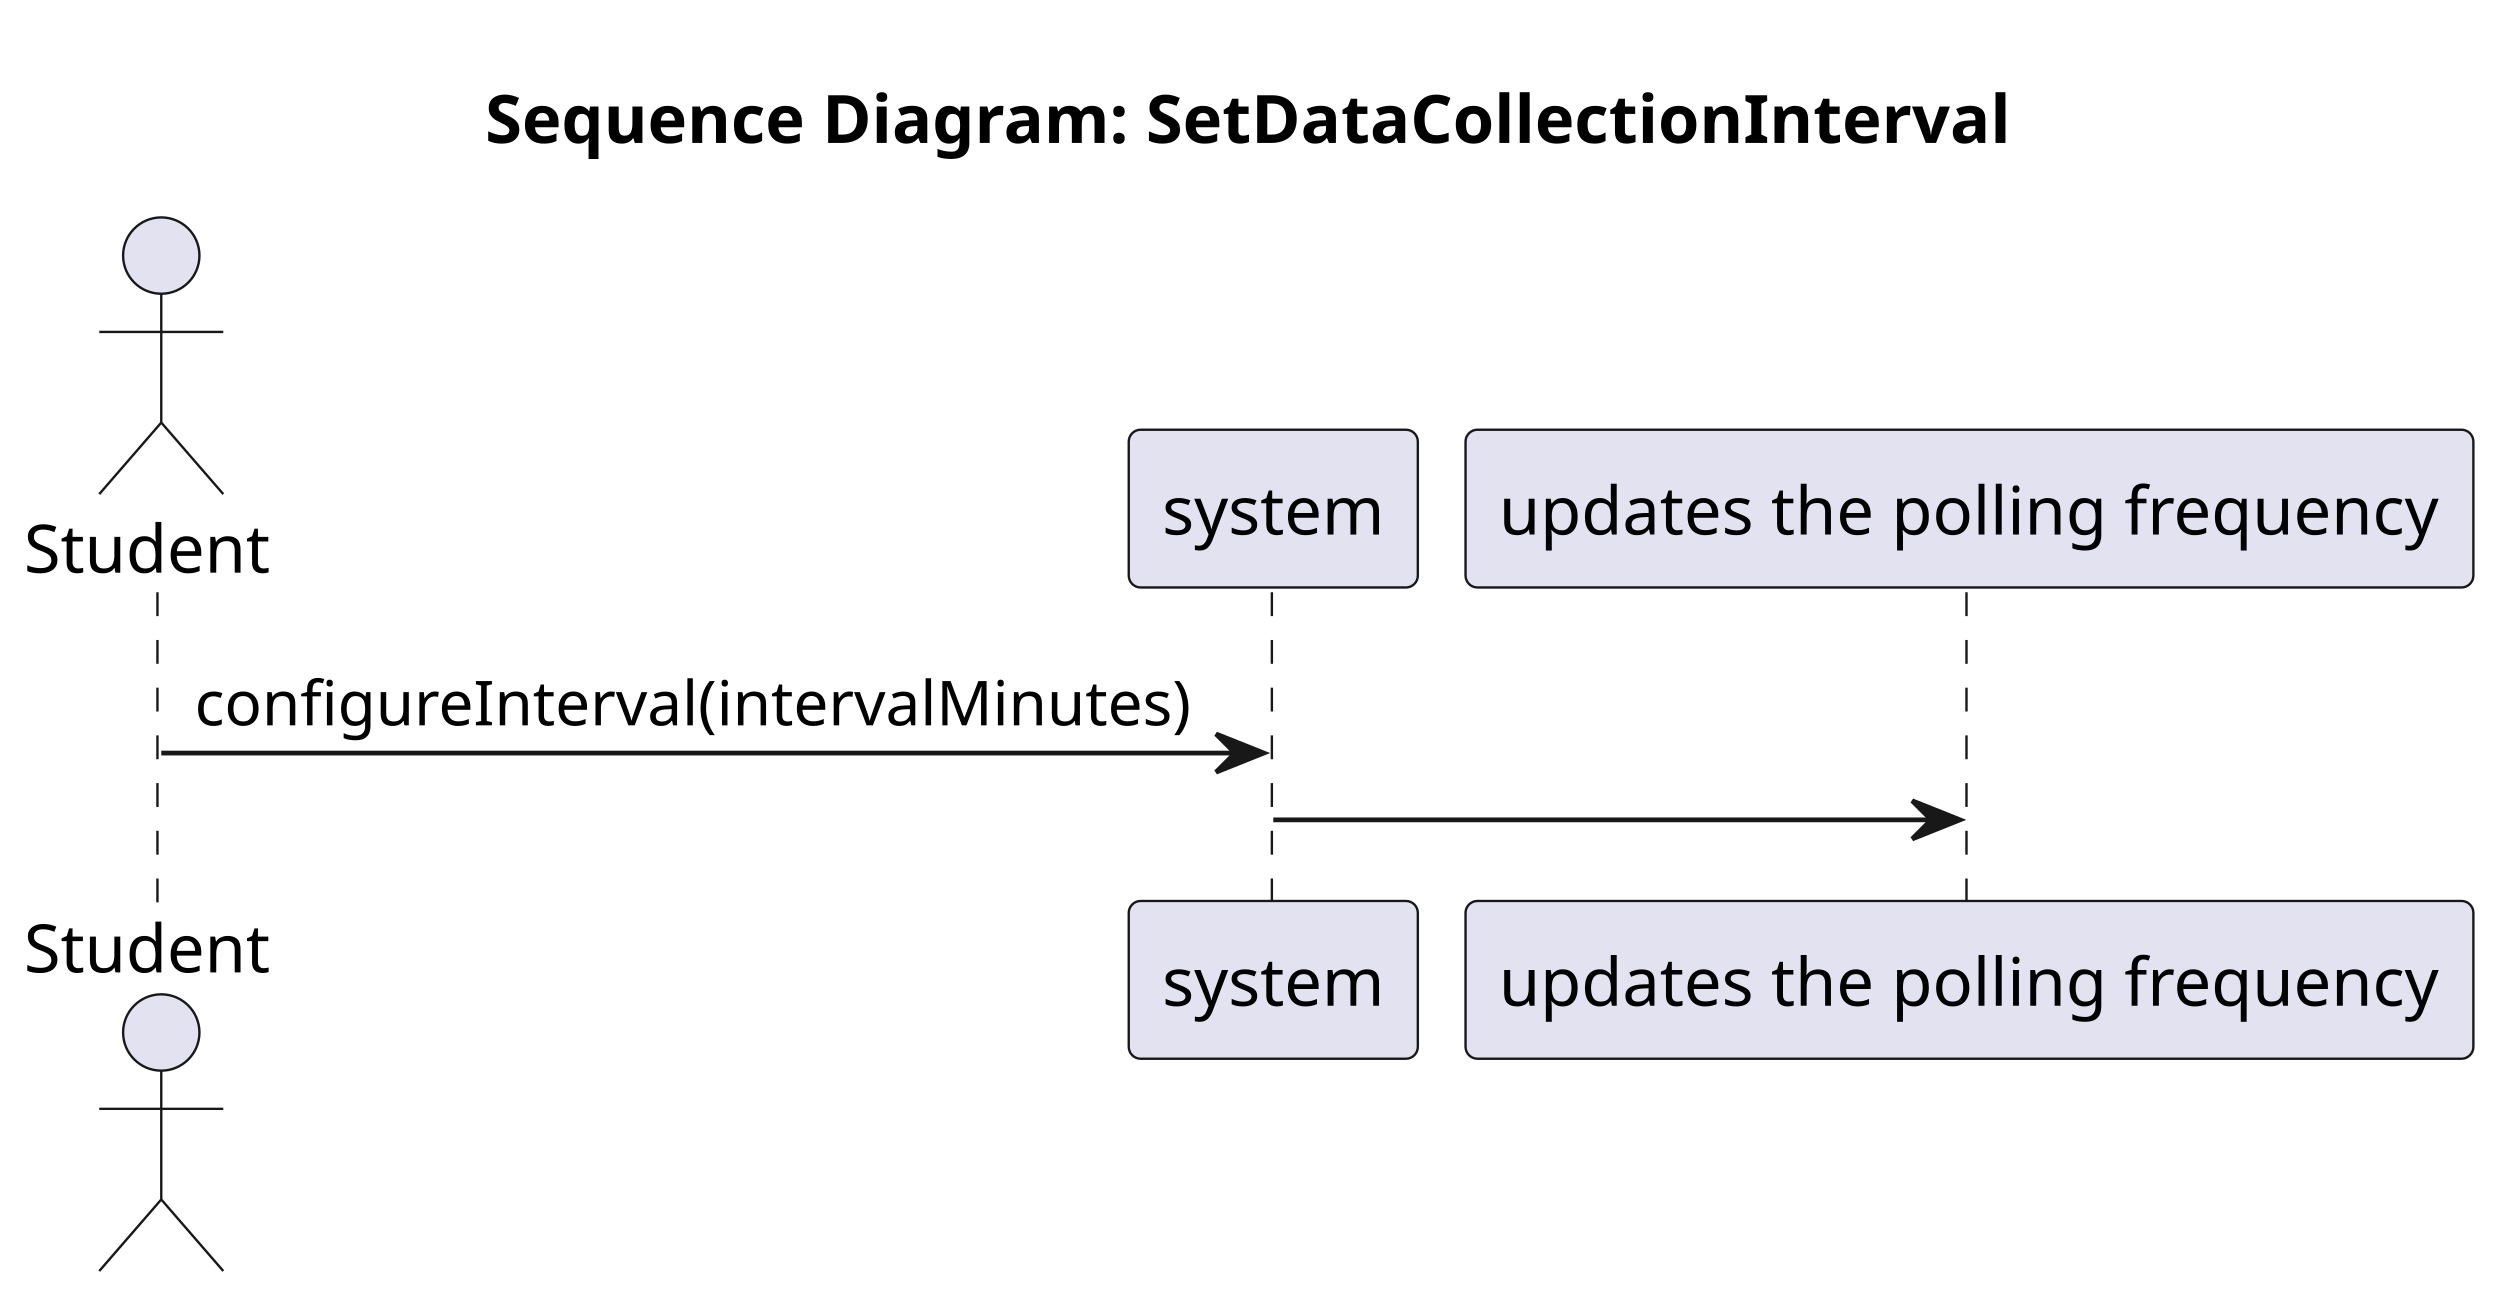
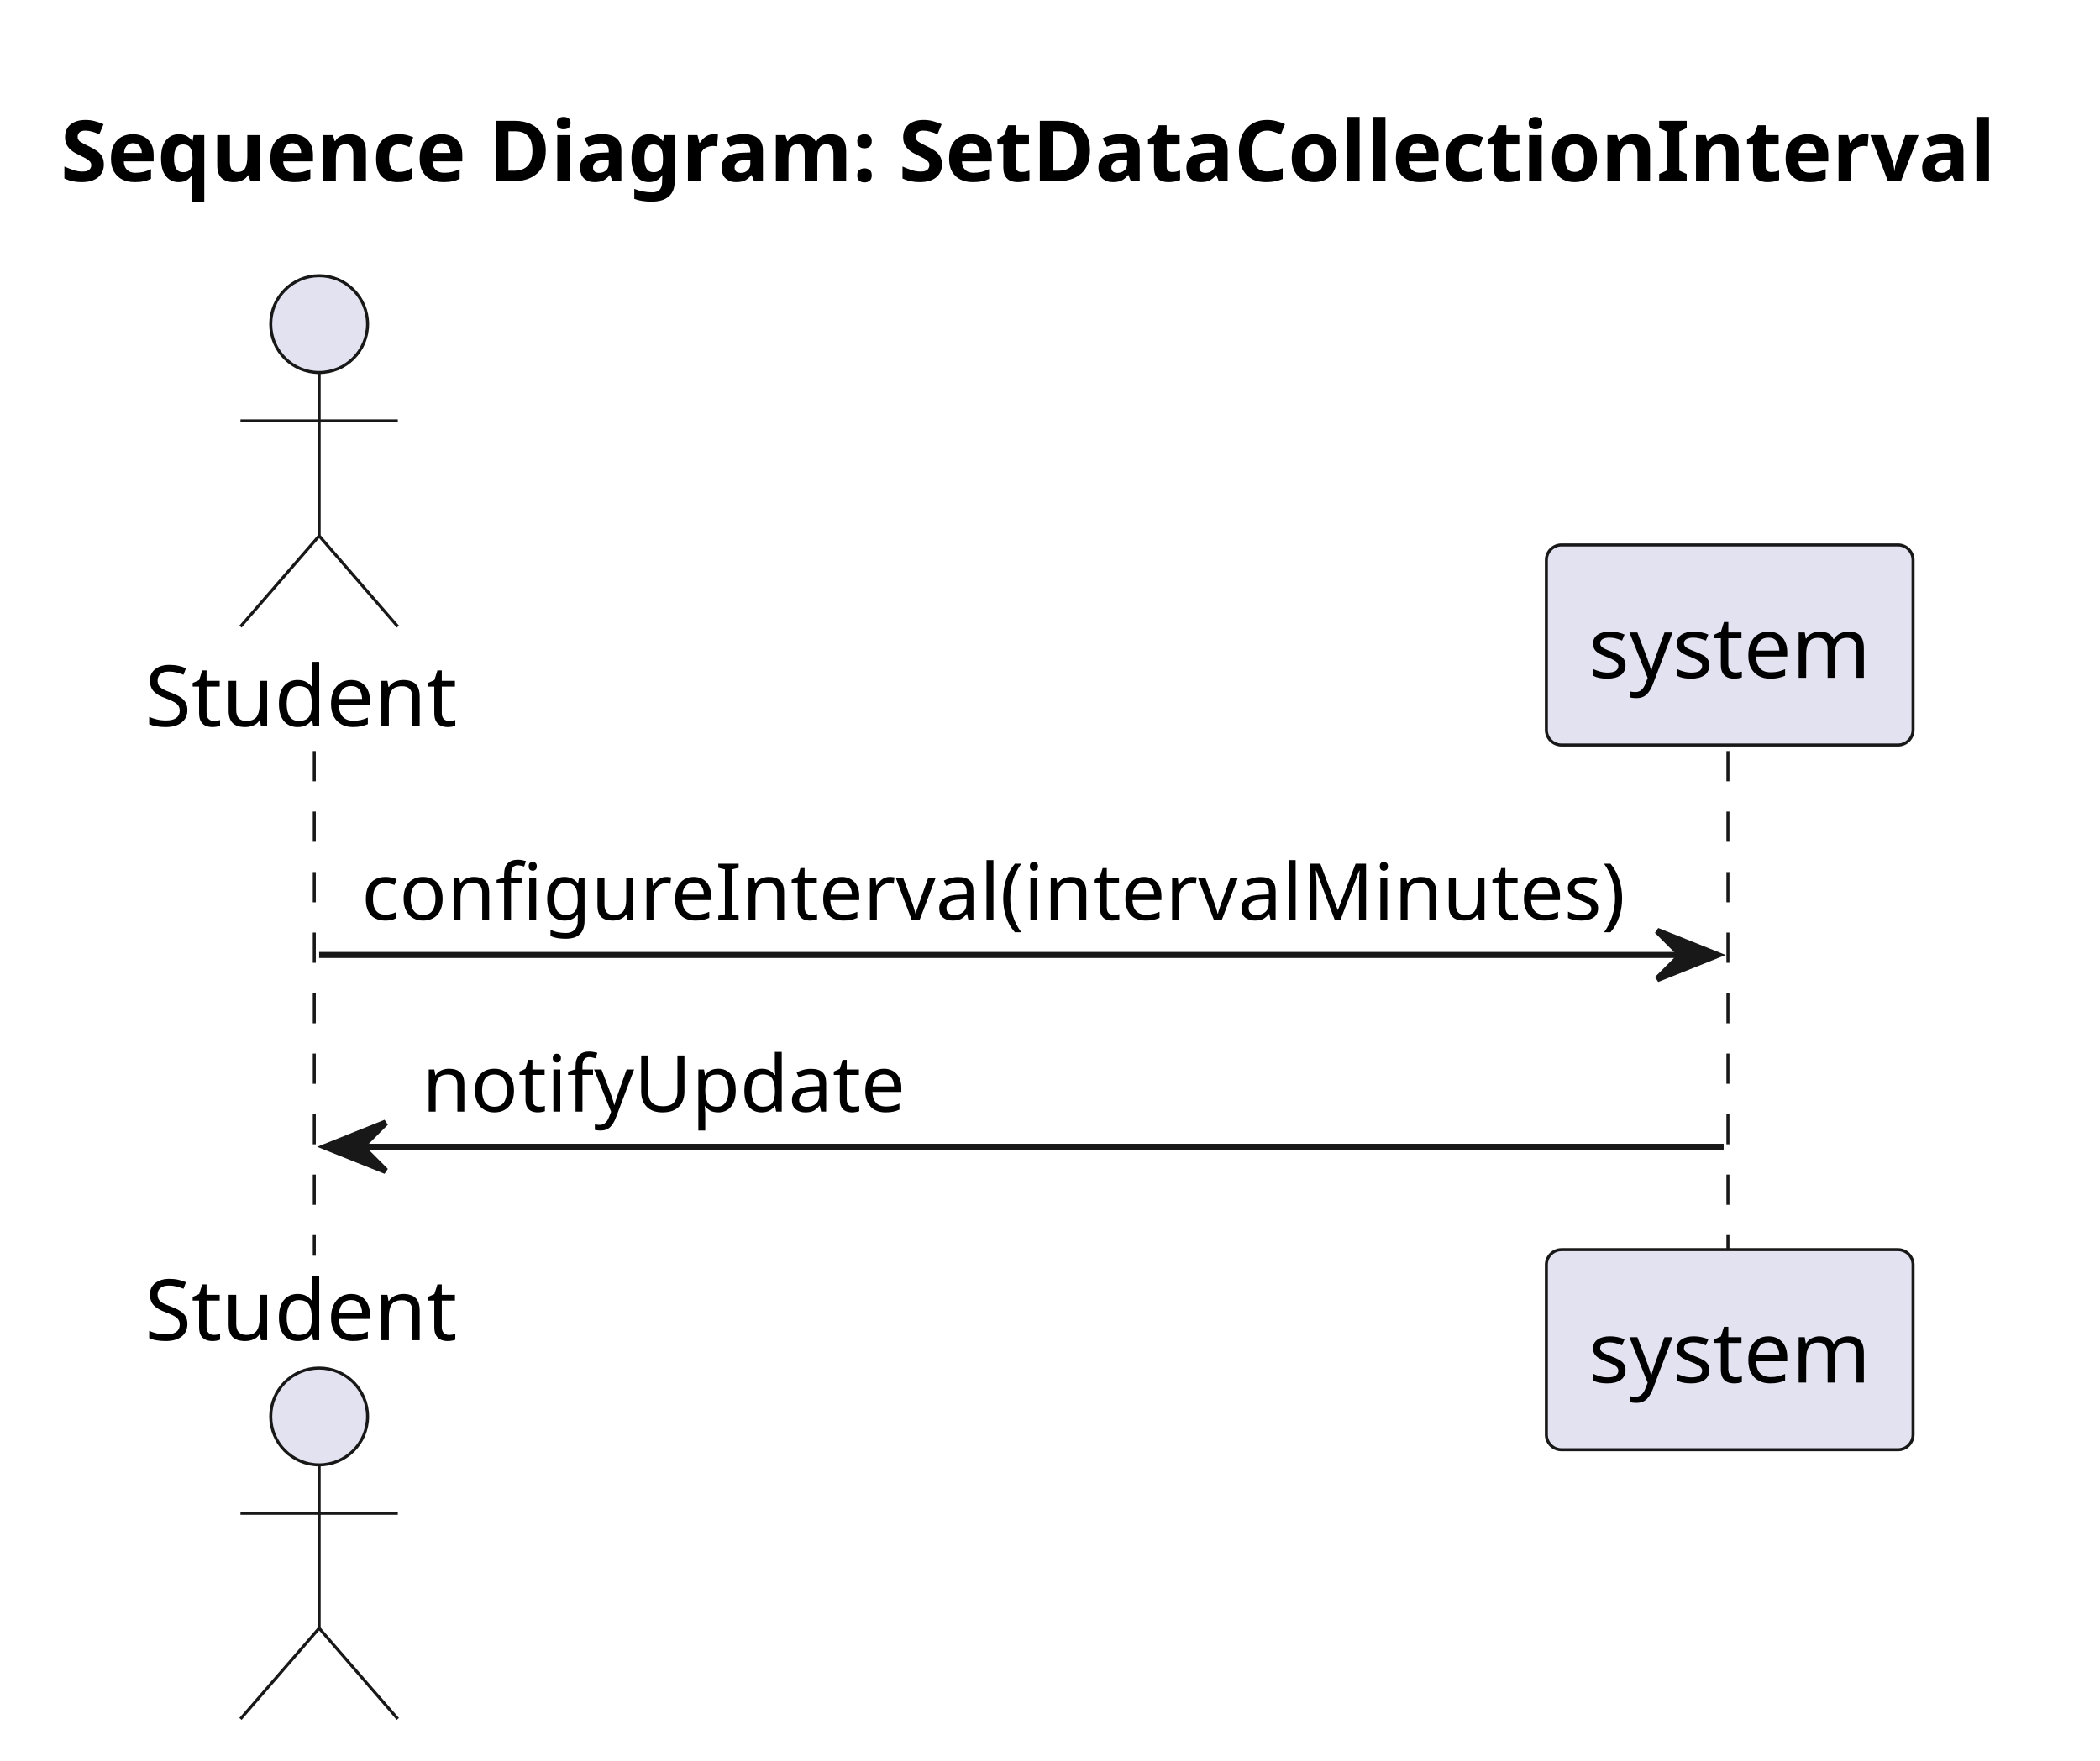
- <svg xmlns="http://www.w3.org/2000/svg" contentStyleType="text/css" data-diagram-type="SEQUENCE" height="273px" preserveAspectRatio="none" style="width:524px;height:273px;background:#FFFFFF;" version="1.1" viewBox="0 0 524 273" width="524px" zoomAndPan="magnify">
+ <svg xmlns="http://www.w3.org/2000/svg" contentStyleType="text/css" data-diagram-type="SEQUENCE" height="291px" preserveAspectRatio="none" style="width:347px;height:291px;background:#FFFFFF;" version="1.1" viewBox="0 0 347 291" width="347px" zoomAndPan="magnify">
  <defs />
  <g>
-     <text fill="#000000" font-family="sans-serif" font-size="14" font-weight="bold" lengthAdjust="spacing" textLength="319.045" x="101.689" y="29.966">Sequence Diagram: SetDataCollectionInterval</text>
+     <text fill="#000000" font-family="sans-serif" font-size="14" font-weight="bold" lengthAdjust="spacing" textLength="319.045" x="10" y="29.966">Sequence Diagram: SetDataCollectionInterval</text>
    <g class="participant-lifeline" data-entity-uid="part1" data-qualified-name="Actor" id="part1-lifeline">
      <g>
-         <rect fill="#000000" fill-opacity="0" height="65.706" width="8" x="29.802" y="124.136" />
-         <line style="stroke:#181818;stroke-width:0.5;stroke-dasharray:5,5;" x1="33" x2="33" y1="124.136" y2="189.842" />
+         <rect fill="#000000" fill-opacity="0" height="83.412" width="8" x="48.736" y="124.136" />
+         <line style="stroke:#181818;stroke-width:0.5;stroke-dasharray:5,5;" x1="51.934" x2="51.934" y1="124.136" y2="207.548" />
      </g>
    </g>
    <g class="participant-lifeline" data-entity-uid="part2" data-qualified-name="System" id="part2-lifeline">
      <g>
-         <rect fill="#000000" fill-opacity="0" height="65.706" width="8" x="262.881" y="124.136" />
-         <line style="stroke:#181818;stroke-width:0.5;stroke-dasharray:5,5;" x1="266.585" x2="266.585" y1="124.136" y2="189.842" />
-       </g>
-     </g>
-     <g class="participant-lifeline" data-entity-uid="part3" data-qualified-name="updates_the_polling_frequency" id="part3-lifeline">
-       <g>
-         <rect fill="#000000" fill-opacity="0" height="65.706" width="8" x="408.8" y="124.136" />
-         <line style="stroke:#181818;stroke-width:0.5;stroke-dasharray:5,5;" x1="412.177" x2="412.177" y1="124.136" y2="189.842" />
+         <rect fill="#000000" fill-opacity="0" height="83.412" width="8" x="281.815" y="124.136" />
+         <line style="stroke:#181818;stroke-width:0.5;stroke-dasharray:5,5;" x1="285.519" x2="285.519" y1="124.136" y2="207.548" />
      </g>
    </g>
    <g class="participant participant-head" data-entity-uid="part1" data-qualified-name="Actor" id="part1-head">
-       <text fill="#000000" font-family="sans-serif" font-size="14" lengthAdjust="spacing" textLength="51.604" x="5" y="120.034">Student</text>
-       <ellipse cx="33.802" cy="53.568" fill="#E2E2F0" rx="8" ry="8" style="stroke:#181818;stroke-width:0.5;" />
-       <path d="M33.802,61.568 L33.802,88.568 M20.802,69.568 L46.802,69.568 M33.802,88.568 L20.802,103.568 M33.802,88.568 L46.802,103.568" fill="none" style="stroke:#181818;stroke-width:0.5;" />
+       <text fill="#000000" font-family="sans-serif" font-size="14" lengthAdjust="spacing" textLength="51.604" x="23.934" y="120.034">Student</text>
+       <ellipse cx="52.736" cy="53.568" fill="#E2E2F0" rx="8" ry="8" style="stroke:#181818;stroke-width:0.5;" />
+       <path d="M52.736,61.568 L52.736,88.568 M39.736,69.568 L65.736,69.568 M52.736,88.568 L39.736,103.568 M52.736,88.568 L65.736,103.568" fill="none" style="stroke:#181818;stroke-width:0.5;" />
    </g>
    <g class="participant participant-tail" data-entity-uid="part1" data-qualified-name="Actor" id="part1-tail">
-       <text fill="#000000" font-family="sans-serif" font-size="14" lengthAdjust="spacing" textLength="51.604" x="5" y="203.808">Student</text>
-       <ellipse cx="33.802" cy="216.41" fill="#E2E2F0" rx="8" ry="8" style="stroke:#181818;stroke-width:0.5;" />
-       <path d="M33.802,224.41 L33.802,251.41 M20.802,232.41 L46.802,232.41 M33.802,251.41 L20.802,266.41 M33.802,251.41 L46.802,266.41" fill="none" style="stroke:#181818;stroke-width:0.5;" />
+       <text fill="#000000" font-family="sans-serif" font-size="14" lengthAdjust="spacing" textLength="51.604" x="23.934" y="221.514">Student</text>
+       <ellipse cx="52.736" cy="234.116" fill="#E2E2F0" rx="8" ry="8" style="stroke:#181818;stroke-width:0.5;" />
+       <path d="M52.736,242.116 L52.736,269.116 M39.736,250.116 L65.736,250.116 M52.736,269.116 L39.736,284.116 M52.736,269.116 L65.736,284.116" fill="none" style="stroke:#181818;stroke-width:0.5;" />
    </g>
    <g class="participant participant-head" data-entity-uid="part2" data-qualified-name="System" id="part2-head">
-       <rect fill="#E2E2F0" height="33.068" rx="2.5" ry="2.5" style="stroke:#181818;stroke-width:0.5;" width="60.592" x="236.585" y="90.068" />
-       <text fill="#000000" font-family="sans-serif" font-size="14" lengthAdjust="spacing" textLength="46.592" x="243.585" y="112.034">system</text>
+       <rect fill="#E2E2F0" height="33.068" rx="2.5" ry="2.5" style="stroke:#181818;stroke-width:0.5;" width="60.592" x="255.519" y="90.068" />
+       <text fill="#000000" font-family="sans-serif" font-size="14" lengthAdjust="spacing" textLength="46.592" x="262.519" y="112.034">system</text>
    </g>
    <g class="participant participant-tail" data-entity-uid="part2" data-qualified-name="System" id="part2-tail">
-       <rect fill="#E2E2F0" height="33.068" rx="2.5" ry="2.5" style="stroke:#181818;stroke-width:0.5;" width="60.592" x="236.585" y="188.842" />
-       <text fill="#000000" font-family="sans-serif" font-size="14" lengthAdjust="spacing" textLength="46.592" x="243.585" y="210.808">system</text>
-     </g>
-     <g class="participant participant-head" data-entity-uid="part3" data-qualified-name="updates_the_polling_frequency" id="part3-head">
-       <rect fill="#E2E2F0" height="33.068" rx="2.5" ry="2.5" style="stroke:#181818;stroke-width:0.5;" width="211.245" x="307.177" y="90.068" />
-       <text fill="#000000" font-family="sans-serif" font-size="14" lengthAdjust="spacing" textLength="197.245" x="314.177" y="112.034">updates the polling frequency</text>
-     </g>
-     <g class="participant participant-tail" data-entity-uid="part3" data-qualified-name="updates_the_polling_frequency" id="part3-tail">
-       <rect fill="#E2E2F0" height="33.068" rx="2.5" ry="2.5" style="stroke:#181818;stroke-width:0.5;" width="211.245" x="307.177" y="188.842" />
-       <text fill="#000000" font-family="sans-serif" font-size="14" lengthAdjust="spacing" textLength="197.245" x="314.177" y="210.808">updates the polling frequency</text>
+       <rect fill="#E2E2F0" height="33.068" rx="2.5" ry="2.5" style="stroke:#181818;stroke-width:0.5;" width="60.592" x="255.519" y="206.548" />
+       <text fill="#000000" font-family="sans-serif" font-size="14" lengthAdjust="spacing" textLength="46.592" x="262.519" y="228.514">system</text>
    </g>
    <g class="message" data-entity-1="part1" data-entity-2="part2" id="msg1">
-       <polygon fill="#181818" points="254.881,153.842,264.881,157.842,254.881,161.842,258.881,157.842" style="stroke:#181818;stroke-width:1;" />
-       <line style="stroke:#181818;stroke-width:1;" x1="33.802" x2="260.881" y1="157.842" y2="157.842" />
-       <text fill="#000000" font-family="sans-serif" font-size="13" lengthAdjust="spacing" textLength="209.079" x="40.802" y="152.033">configureInterval(intervalMinutes)</text>
+       <polygon fill="#181818" points="273.815,153.842,283.815,157.842,273.815,161.842,277.815,157.842" style="stroke:#181818;stroke-width:1;" />
+       <line style="stroke:#181818;stroke-width:1;" x1="52.736" x2="279.815" y1="157.842" y2="157.842" />
+       <text fill="#000000" font-family="sans-serif" font-size="13" lengthAdjust="spacing" textLength="209.079" x="59.736" y="152.033">configureInterval(intervalMinutes)</text>
    </g>
-     <g class="message" data-entity-1="part2" data-entity-2="part3" id="msg2">
-       <polygon fill="#181818" points="400.8,167.842,410.8,171.842,400.8,175.842,404.8,171.842" style="stroke:#181818;stroke-width:1;" />
-       <line style="stroke:#181818;stroke-width:1;" x1="266.881" x2="406.8" y1="171.842" y2="171.842" />
+     <g class="message" data-entity-1="part2" data-entity-2="part1" id="msg2">
+       <polygon fill="#181818" points="63.736,185.548,53.736,189.548,63.736,193.548,59.736,189.548" style="stroke:#181818;stroke-width:1;" />
+       <line style="stroke:#181818;stroke-width:1;" x1="57.736" x2="284.815" y1="189.548" y2="189.548" />
+       <text fill="#000000" font-family="sans-serif" font-size="13" lengthAdjust="spacing" textLength="79.859" x="69.736" y="183.739">notifyUpdate</text>
    </g>
  </g>
</svg>
